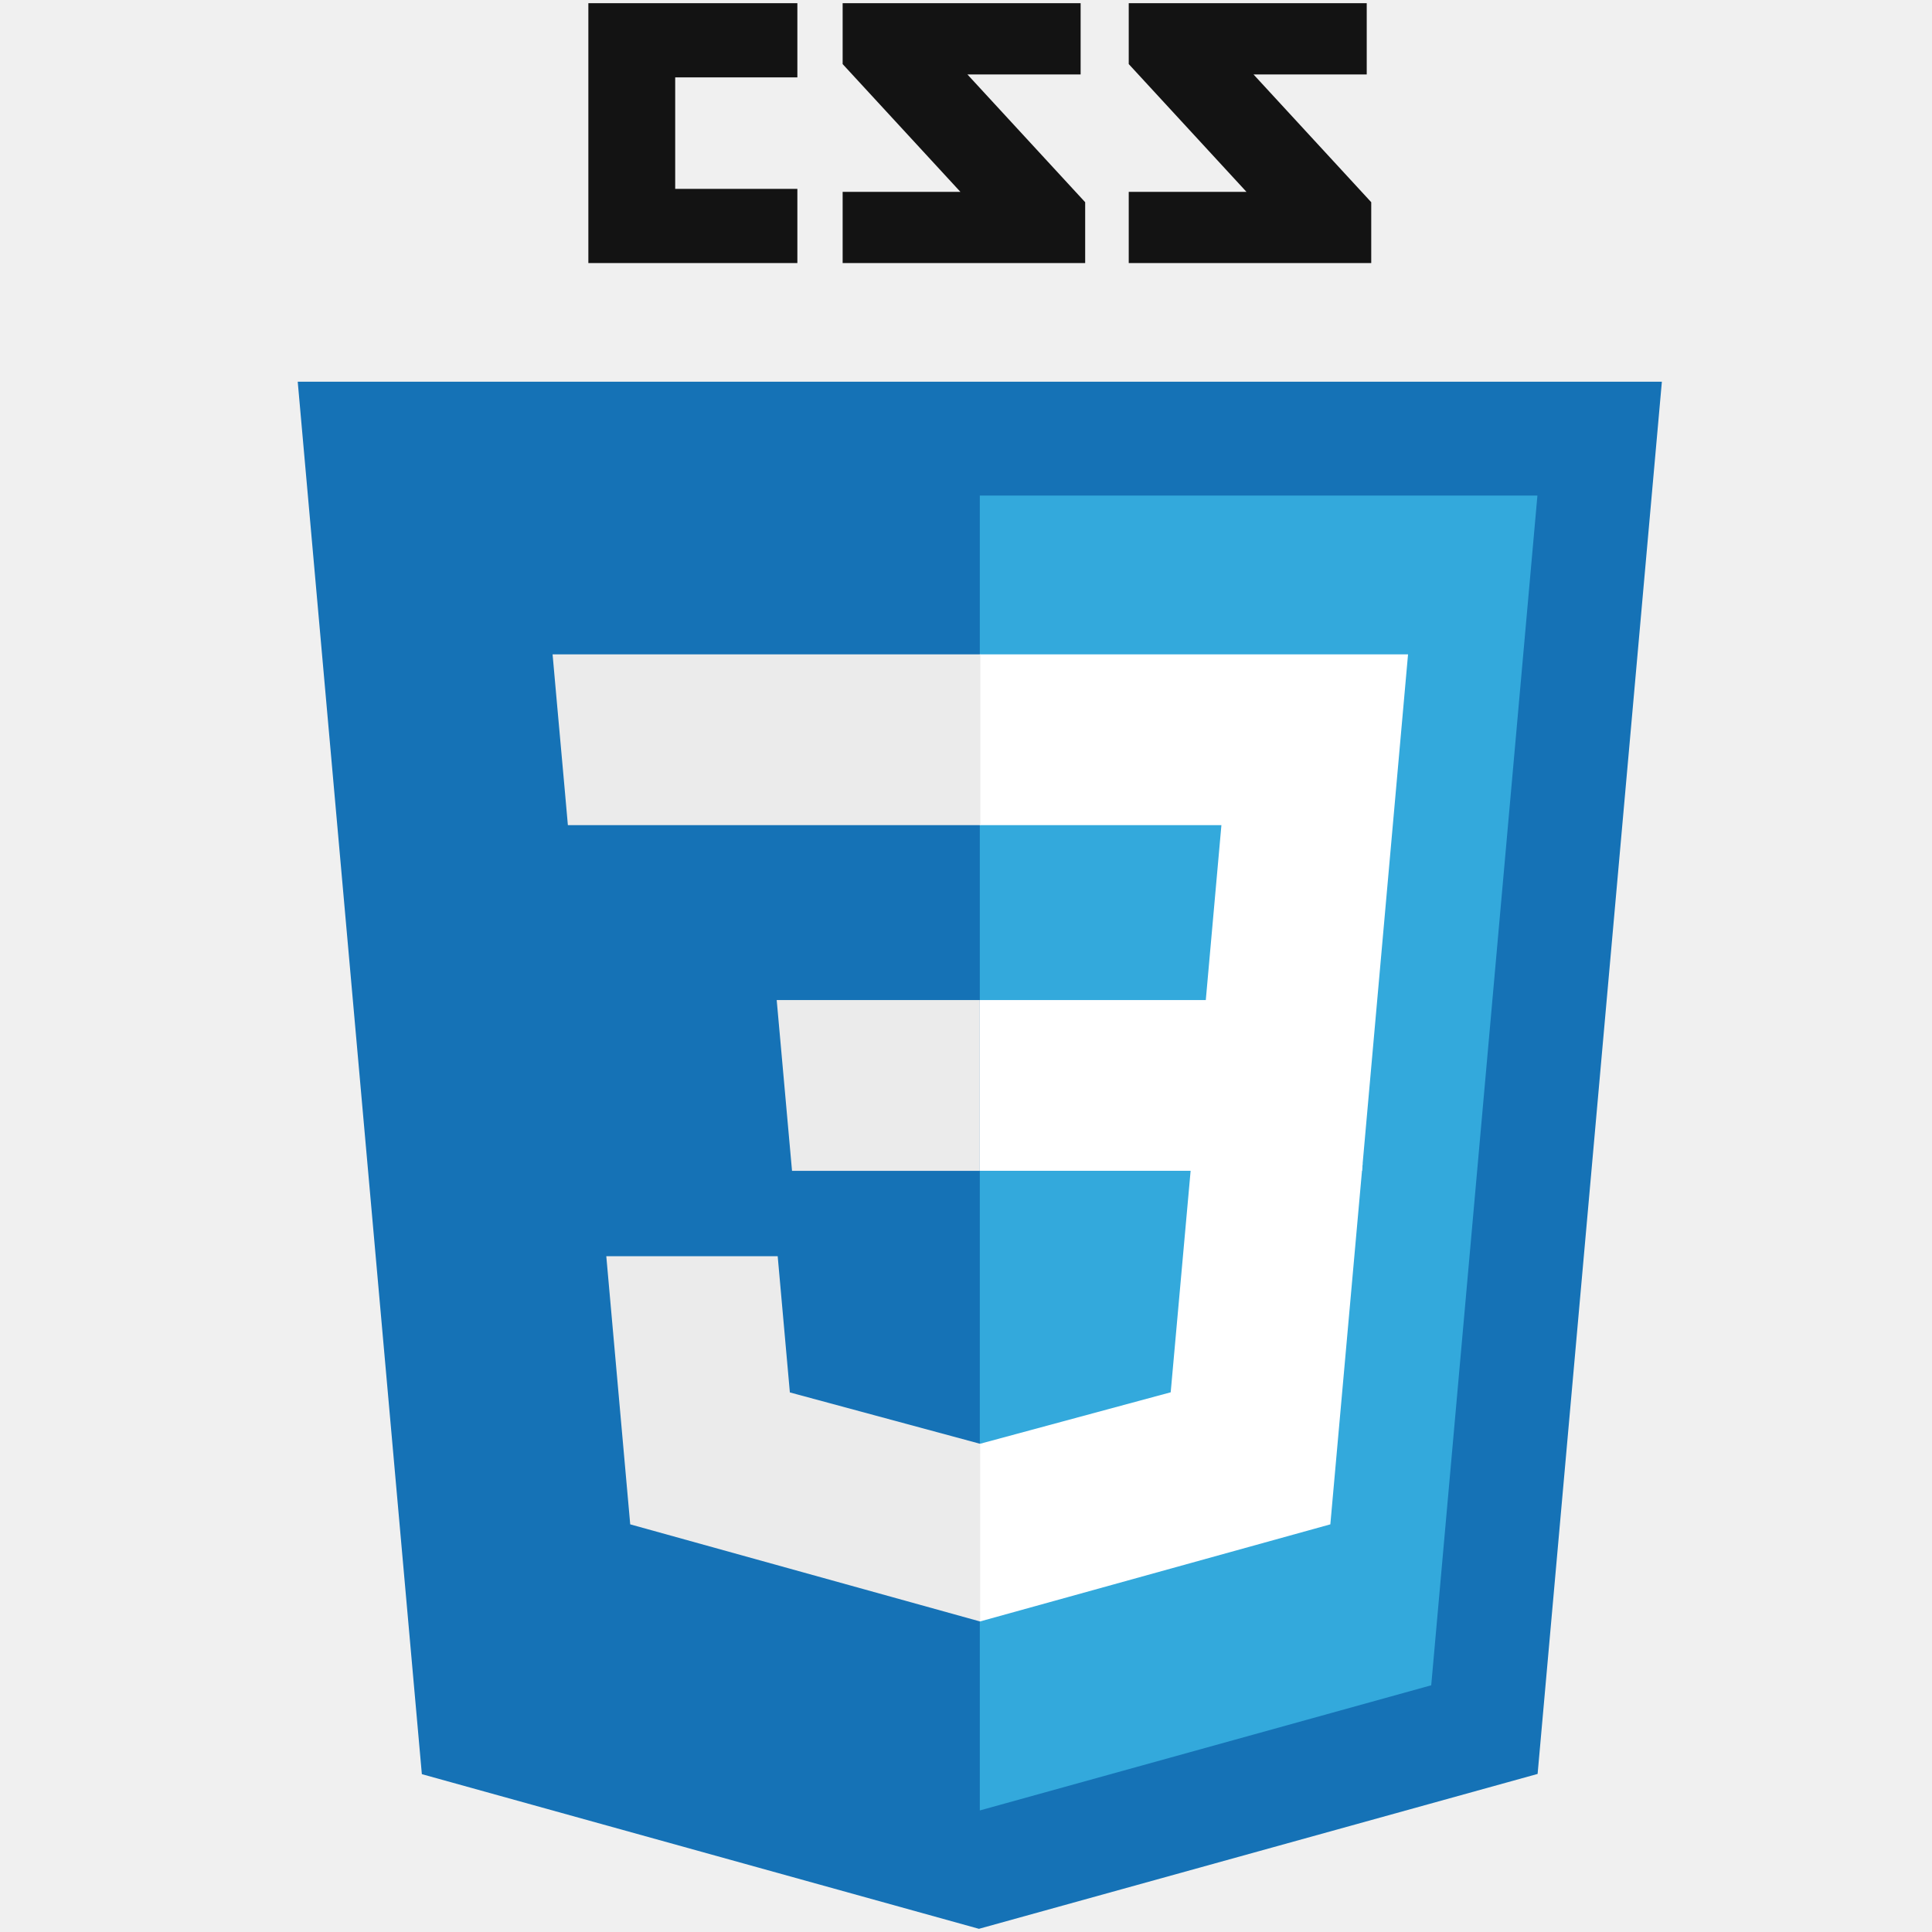
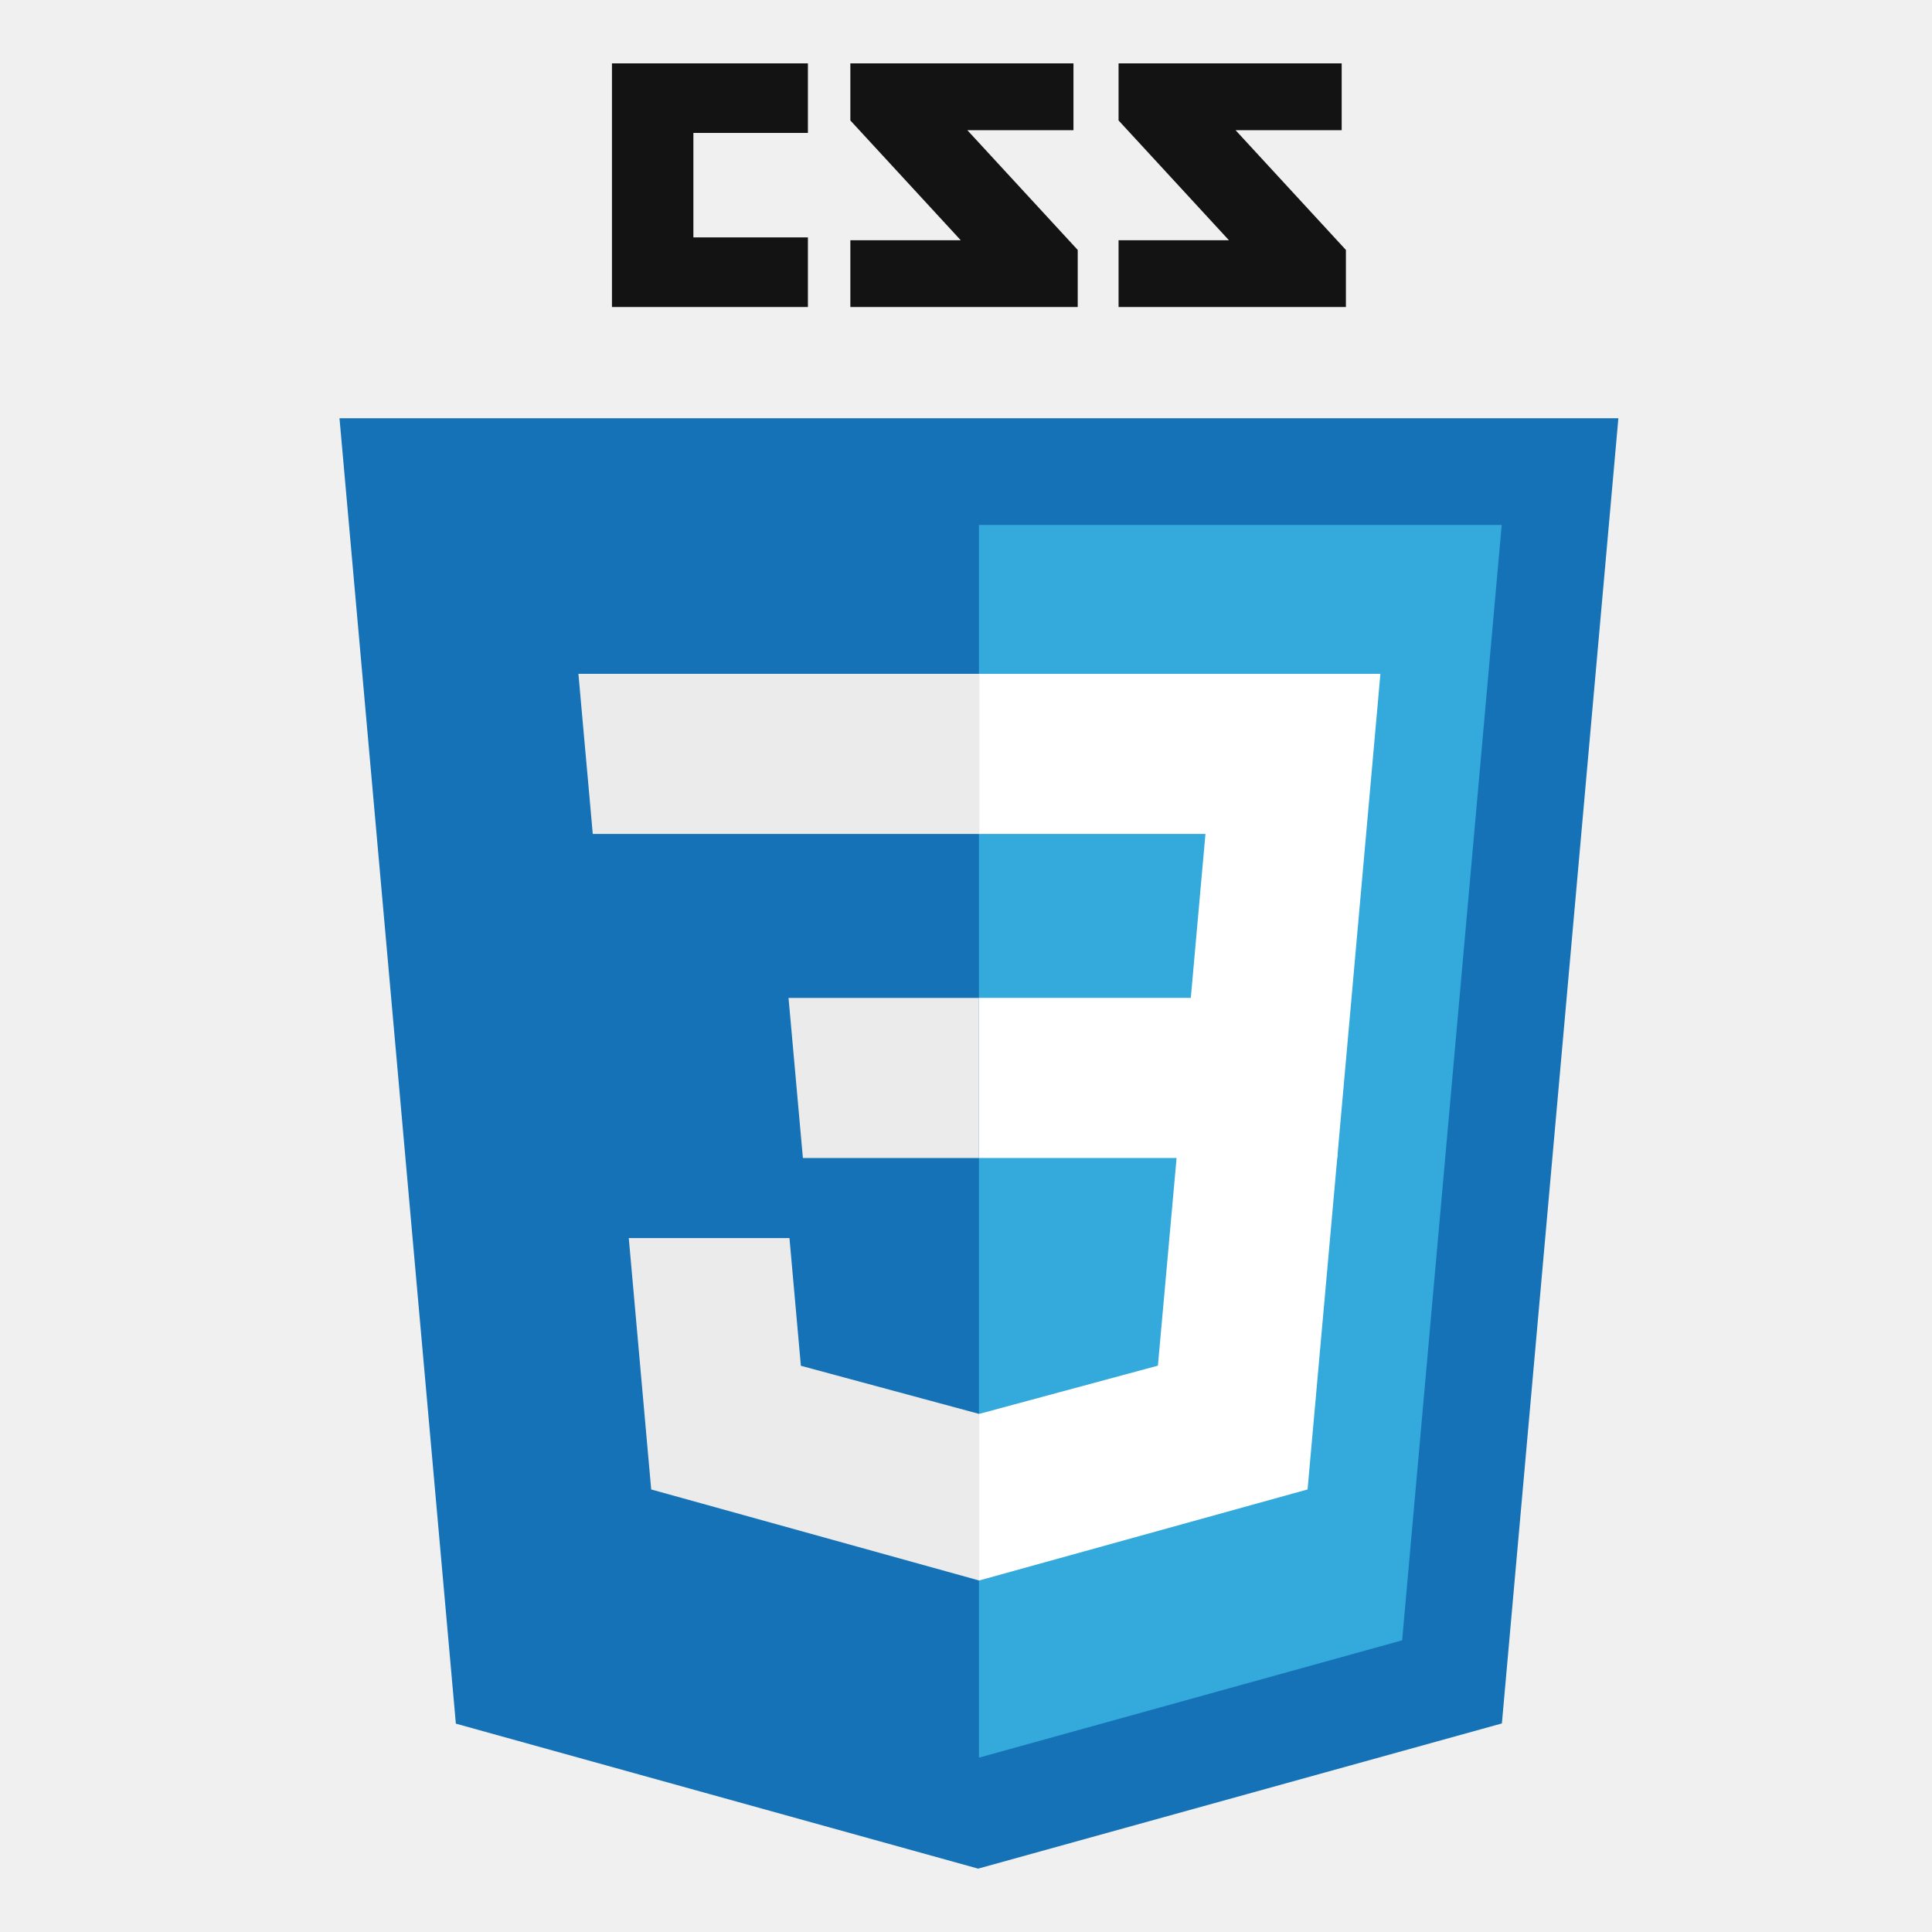
- <svg xmlns="http://www.w3.org/2000/svg" width="60px" height="60px" viewBox="0 0 60 60" version="1.1">
+ <svg xmlns="http://www.w3.org/2000/svg" width="64px" height="64px" viewBox="0 0 64 64" version="1.1">
  <defs />
-   <g id="Page-1" stroke="none" stroke-width="1" fill="none" fill-rule="evenodd">
+   <g id="Languages" stroke="none" stroke-width="1" fill="none" fill-rule="evenodd">
    <g id="icons/skills/id-154">
-       <g id="css3-original-wordmark" transform="translate(9, 0)">
+       <g id="css3-original-wordmark" transform="translate(11, 2)">
        <path d="M33.445,2.312 L29.929,2.312 L33.585,6.28 L33.585,8.17 L26.054,8.17 L26.054,5.958 L29.71,5.958 L26.054,1.99 L26.054,0.099 L33.445,0.099 L33.445,2.312 L33.445,2.312 Z M24.56,2.312 L21.044,2.312 L24.701,6.28 L24.701,8.17 L17.169,8.17 L17.169,5.958 L20.826,5.958 L17.169,1.99 L17.169,0.099 L24.56,0.099 L24.56,2.312 L24.56,2.312 Z M15.763,2.403 L11.969,2.403 L11.969,5.865 L15.763,5.865 L15.763,8.17 L9.272,8.17 L9.272,0.099 L15.763,0.099 L15.763,2.403 L15.763,2.403 Z" id="Shape" fill="#131313" />
        <path d="M4.101,55.098 L0.246,11.854 L42.611,11.854 L38.752,55.091 L21.402,59.901 L4.101,55.098 L4.101,55.098 Z" id="Shape" fill="#1572B6" />
        <path d="M21.429,56.225 L35.448,52.338 L38.746,15.39 L21.429,15.39 L21.429,56.225 L21.429,56.225 Z" id="Shape" fill="#33A9DC" />
        <path d="M21.429,31.057 L28.447,31.057 L28.932,25.626 L21.429,25.626 L21.429,20.322 L34.728,20.322 L34.601,21.745 L33.298,36.36 L21.429,36.36 L21.429,31.057 L21.429,31.057 Z" id="Shape" fill="#FFFFFF" />
        <path d="M21.46,44.831 L21.437,44.838 L15.53,43.243 L15.152,39.013 L9.829,39.013 L10.572,47.34 L21.436,50.356 L21.461,50.349 L21.461,44.831 L21.46,44.831 Z" id="Shape" fill="#EBEBEB" />
        <path d="M27.996,36.136 L27.357,43.239 L21.442,44.836 L21.442,50.354 L32.315,47.34 L32.395,46.444 L33.318,36.136 L27.996,36.136 L27.996,36.136 Z" id="Shape" fill="#FFFFFF" />
        <path d="M21.447,20.322 L21.447,25.626 L8.636,25.626 L8.53,24.434 L8.288,21.745 L8.161,20.322 L21.447,20.322 L21.447,20.322 Z M21.429,31.058 L21.429,36.361 L15.597,36.361 L15.49,35.17 L15.249,32.48 L15.121,31.058 L21.429,31.058 L21.429,31.058 Z" id="Shape" fill="#EBEBEB" />
      </g>
    </g>
  </g>
</svg>
